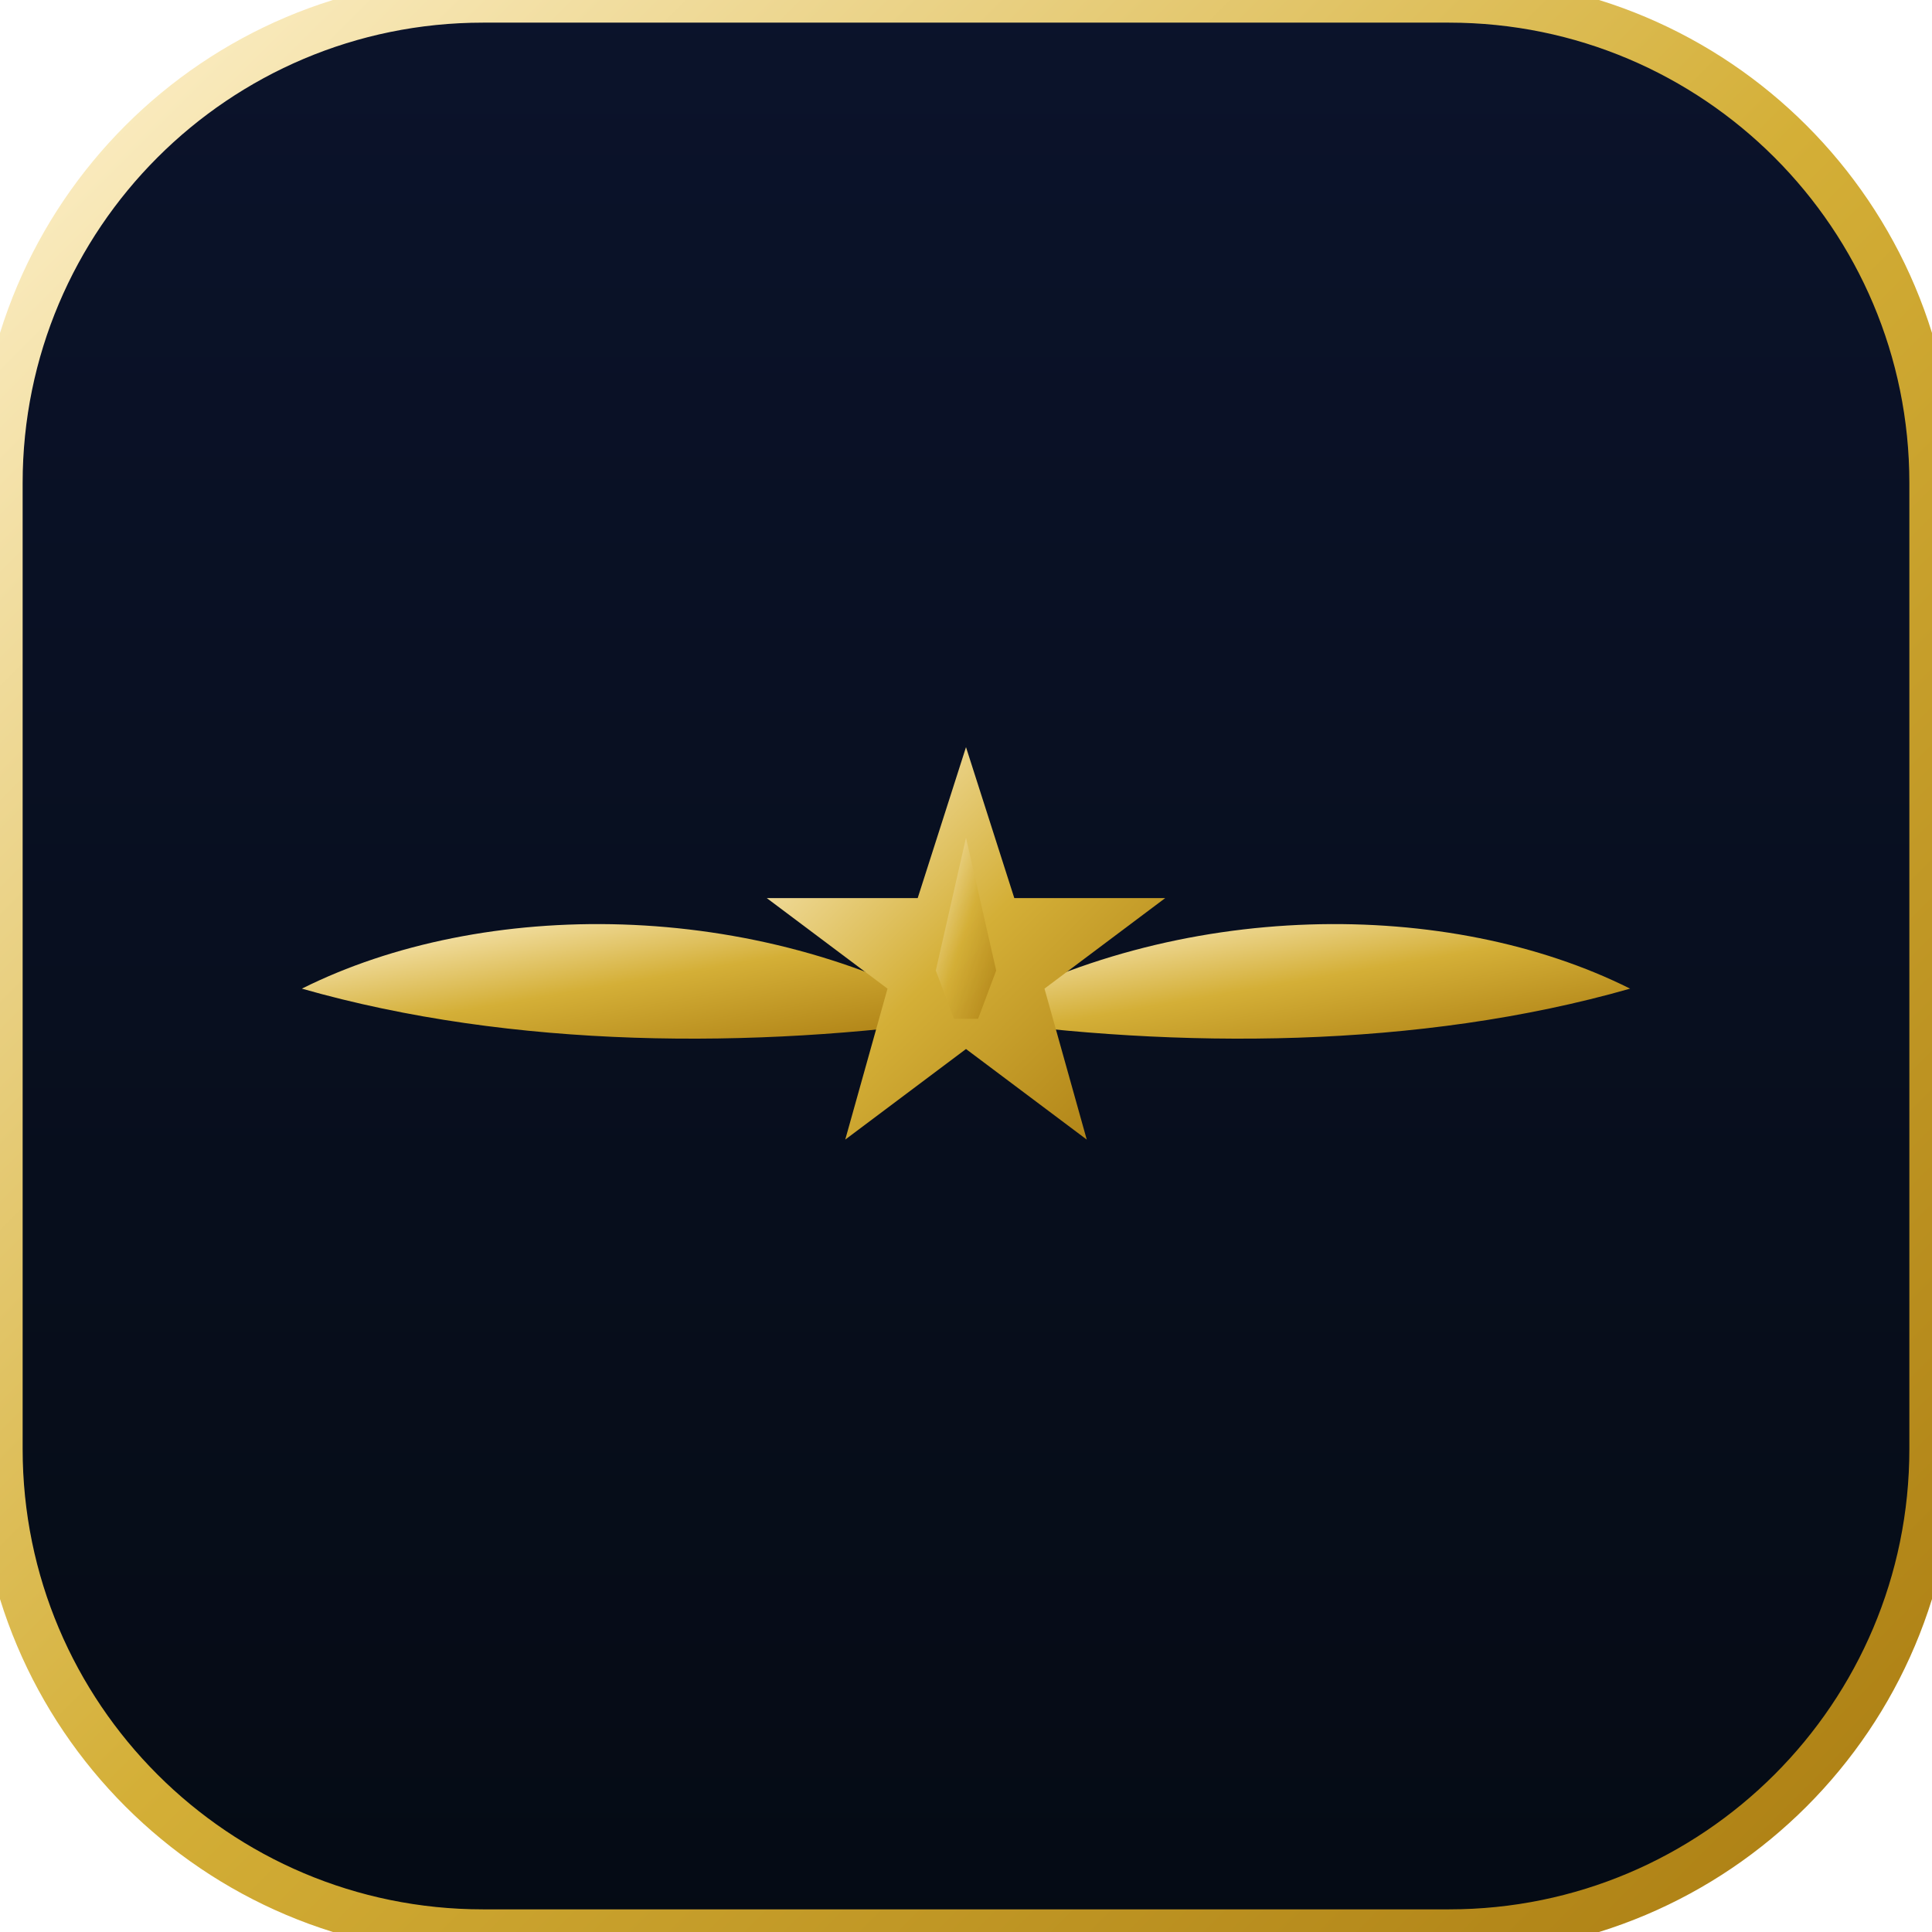
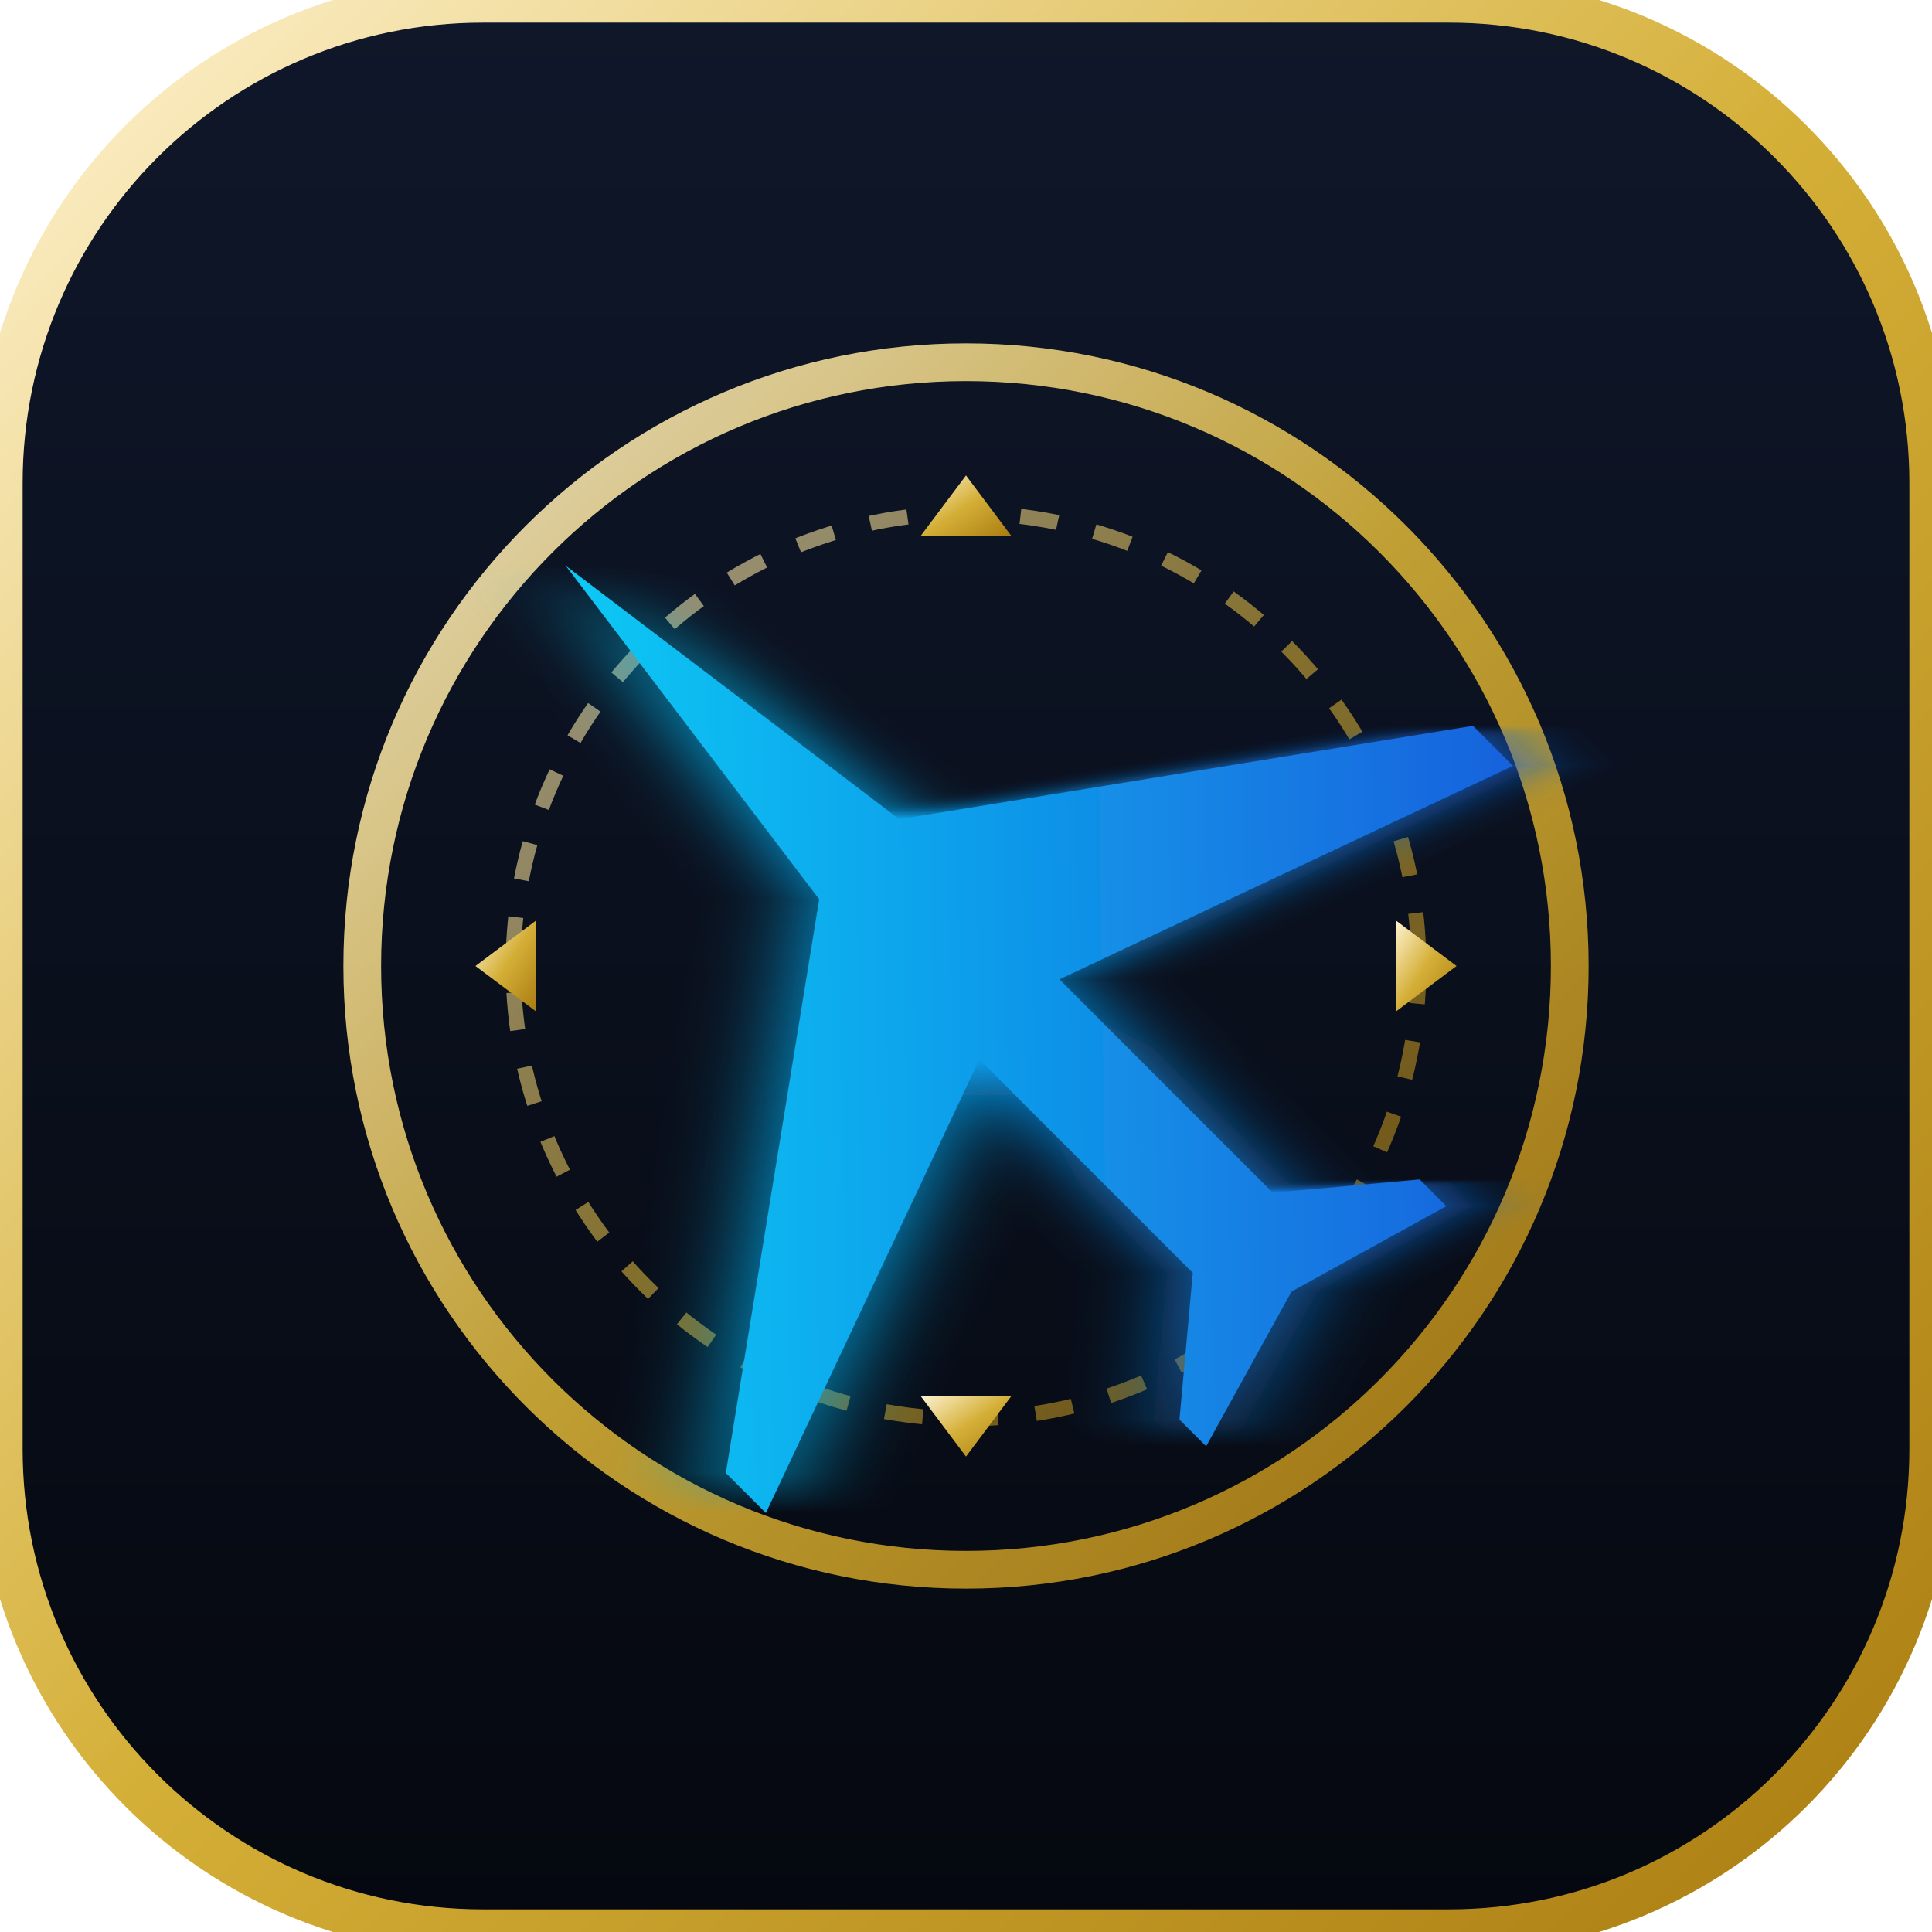
<svg xmlns="http://www.w3.org/2000/svg" viewBox="0 0 512 512" width="100%" height="100%">
  <defs>
    <linearGradient id="goldGrad" x1="0%" y1="0%" x2="100%" y2="100%">
      <stop offset="0%" stop-color="#FFF3D1" />
      <stop offset="50%" stop-color="#D4AF37" />
      <stop offset="100%" stop-color="#AA7C11" />
    </linearGradient>
+     <linearGradient id="cyanGrad" x1="0%" y1="0%" x2="100%" y2="100%">
+       <stop offset="0%" stop-color="#00f2fe" />
+       <stop offset="100%" stop-color="#1d4ed8" />
+     </linearGradient>
    <linearGradient id="bgGrad" x1="0%" y1="0%" x2="0%" y2="100%">
-       <stop offset="0%" stop-color="#0b132b" />
-       <stop offset="100%" stop-color="#050b14" />
+       <stop offset="0%" stop-color="#0f172a" />
+       <stop offset="100%" stop-color="#05080f" />
    </linearGradient>
+     <filter id="glow" x="-20%" y="-20%" width="140%" height="140%">
+       <feGaussianBlur stdDeviation="10" result="blur" />
+       <feComposite in="SourceGraphic" in2="blur" operator="over" />
+     </filter>
  </defs>
  <rect width="512" height="512" rx="128" fill="url(#bgGrad)" stroke="url(#goldGrad)" stroke-width="12" />
-   <g transform="translate(256, 270) scale(1.6)">
-     <path d="M 0,0 C 35,-20 80,-20 110,-5 C 75,5 35,5 0,0 Z" fill="url(#goldGrad)" />
-     <path d="M 0,0 C -35,-20 -80,-20 -110,-5 C -75,5 -35,5 0,0 Z" fill="url(#goldGrad)" />
-     <path d="M 0,-45 L 8,-20 L 33,-20 L 13,-5 L 20,20 L 0,5 L -20,20 L -13,-5 L -33,-20 L -8,-20 Z" fill="url(#goldGrad)" />
-     <path d="M -5,-8 L 0,-30 L 5,-8 L 2,0 L -2,0 Z" fill="url(#goldGrad)" opacity="0.8" />
+   <g id="compass-emblem">
+     <circle cx="256" cy="256" r="160" fill="none" stroke="url(#goldGrad)" stroke-width="10" opacity="0.9" />
+     <circle cx="256" cy="256" r="120" fill="none" stroke="url(#goldGrad)" stroke-width="4" stroke-dasharray="10, 10" opacity="0.6" />
+     <polygon points="256,126 244,142 268,142" fill="url(#goldGrad)" />
+     <polygon points="256,386 244,370 268,370" fill="url(#goldGrad)" />
+     <polygon points="386,256 370,244 370,268" fill="url(#goldGrad)" />
+     <polygon points="126,256 142,244 142,268" fill="url(#goldGrad)" />
+   </g>
+   <g transform="translate(256, 256) rotate(-45)" filter="url(#glow)">
+     <path d="M 0,-150 L 15,-40 L 140,50 L 140,65 L 15,20 L 15,100 L 45,125 L 45,135 L 0,122 L -45,135 L -45,125 L -15,100 L -15,20 L -140,65 L -140,50 L -15,-40 Z" fill="url(#cyanGrad)" />
  </g>
</svg>
